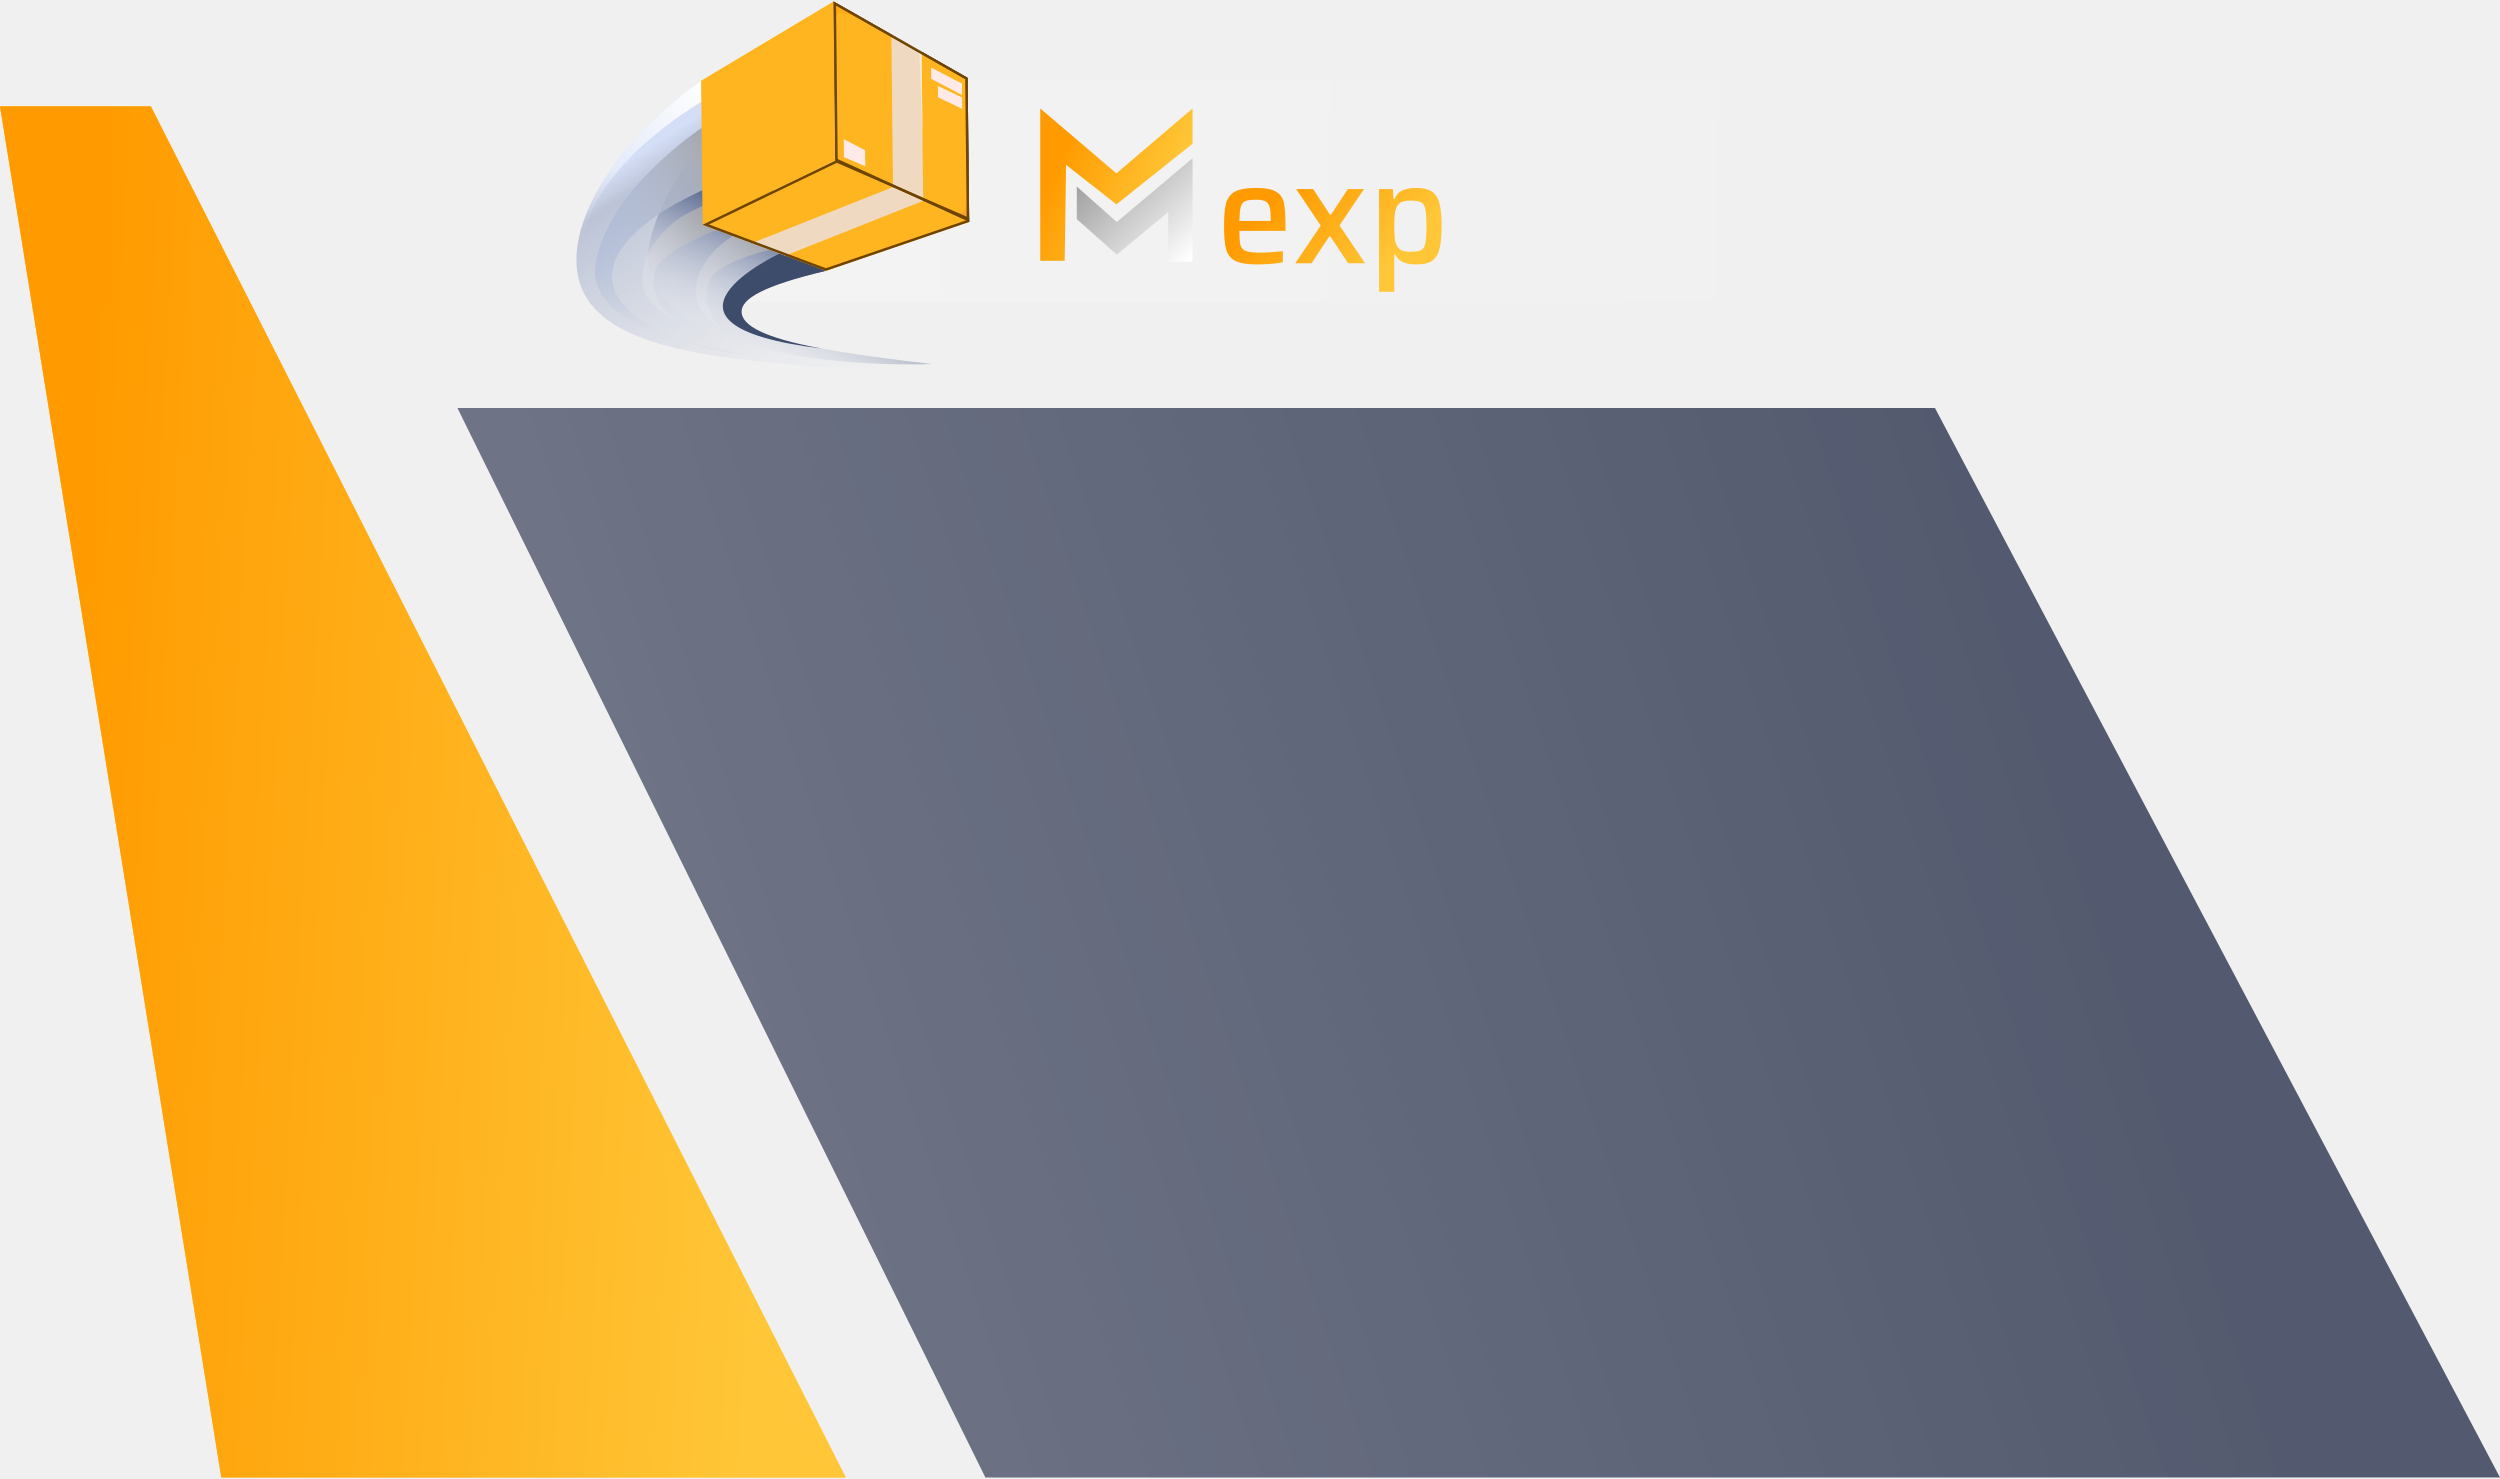
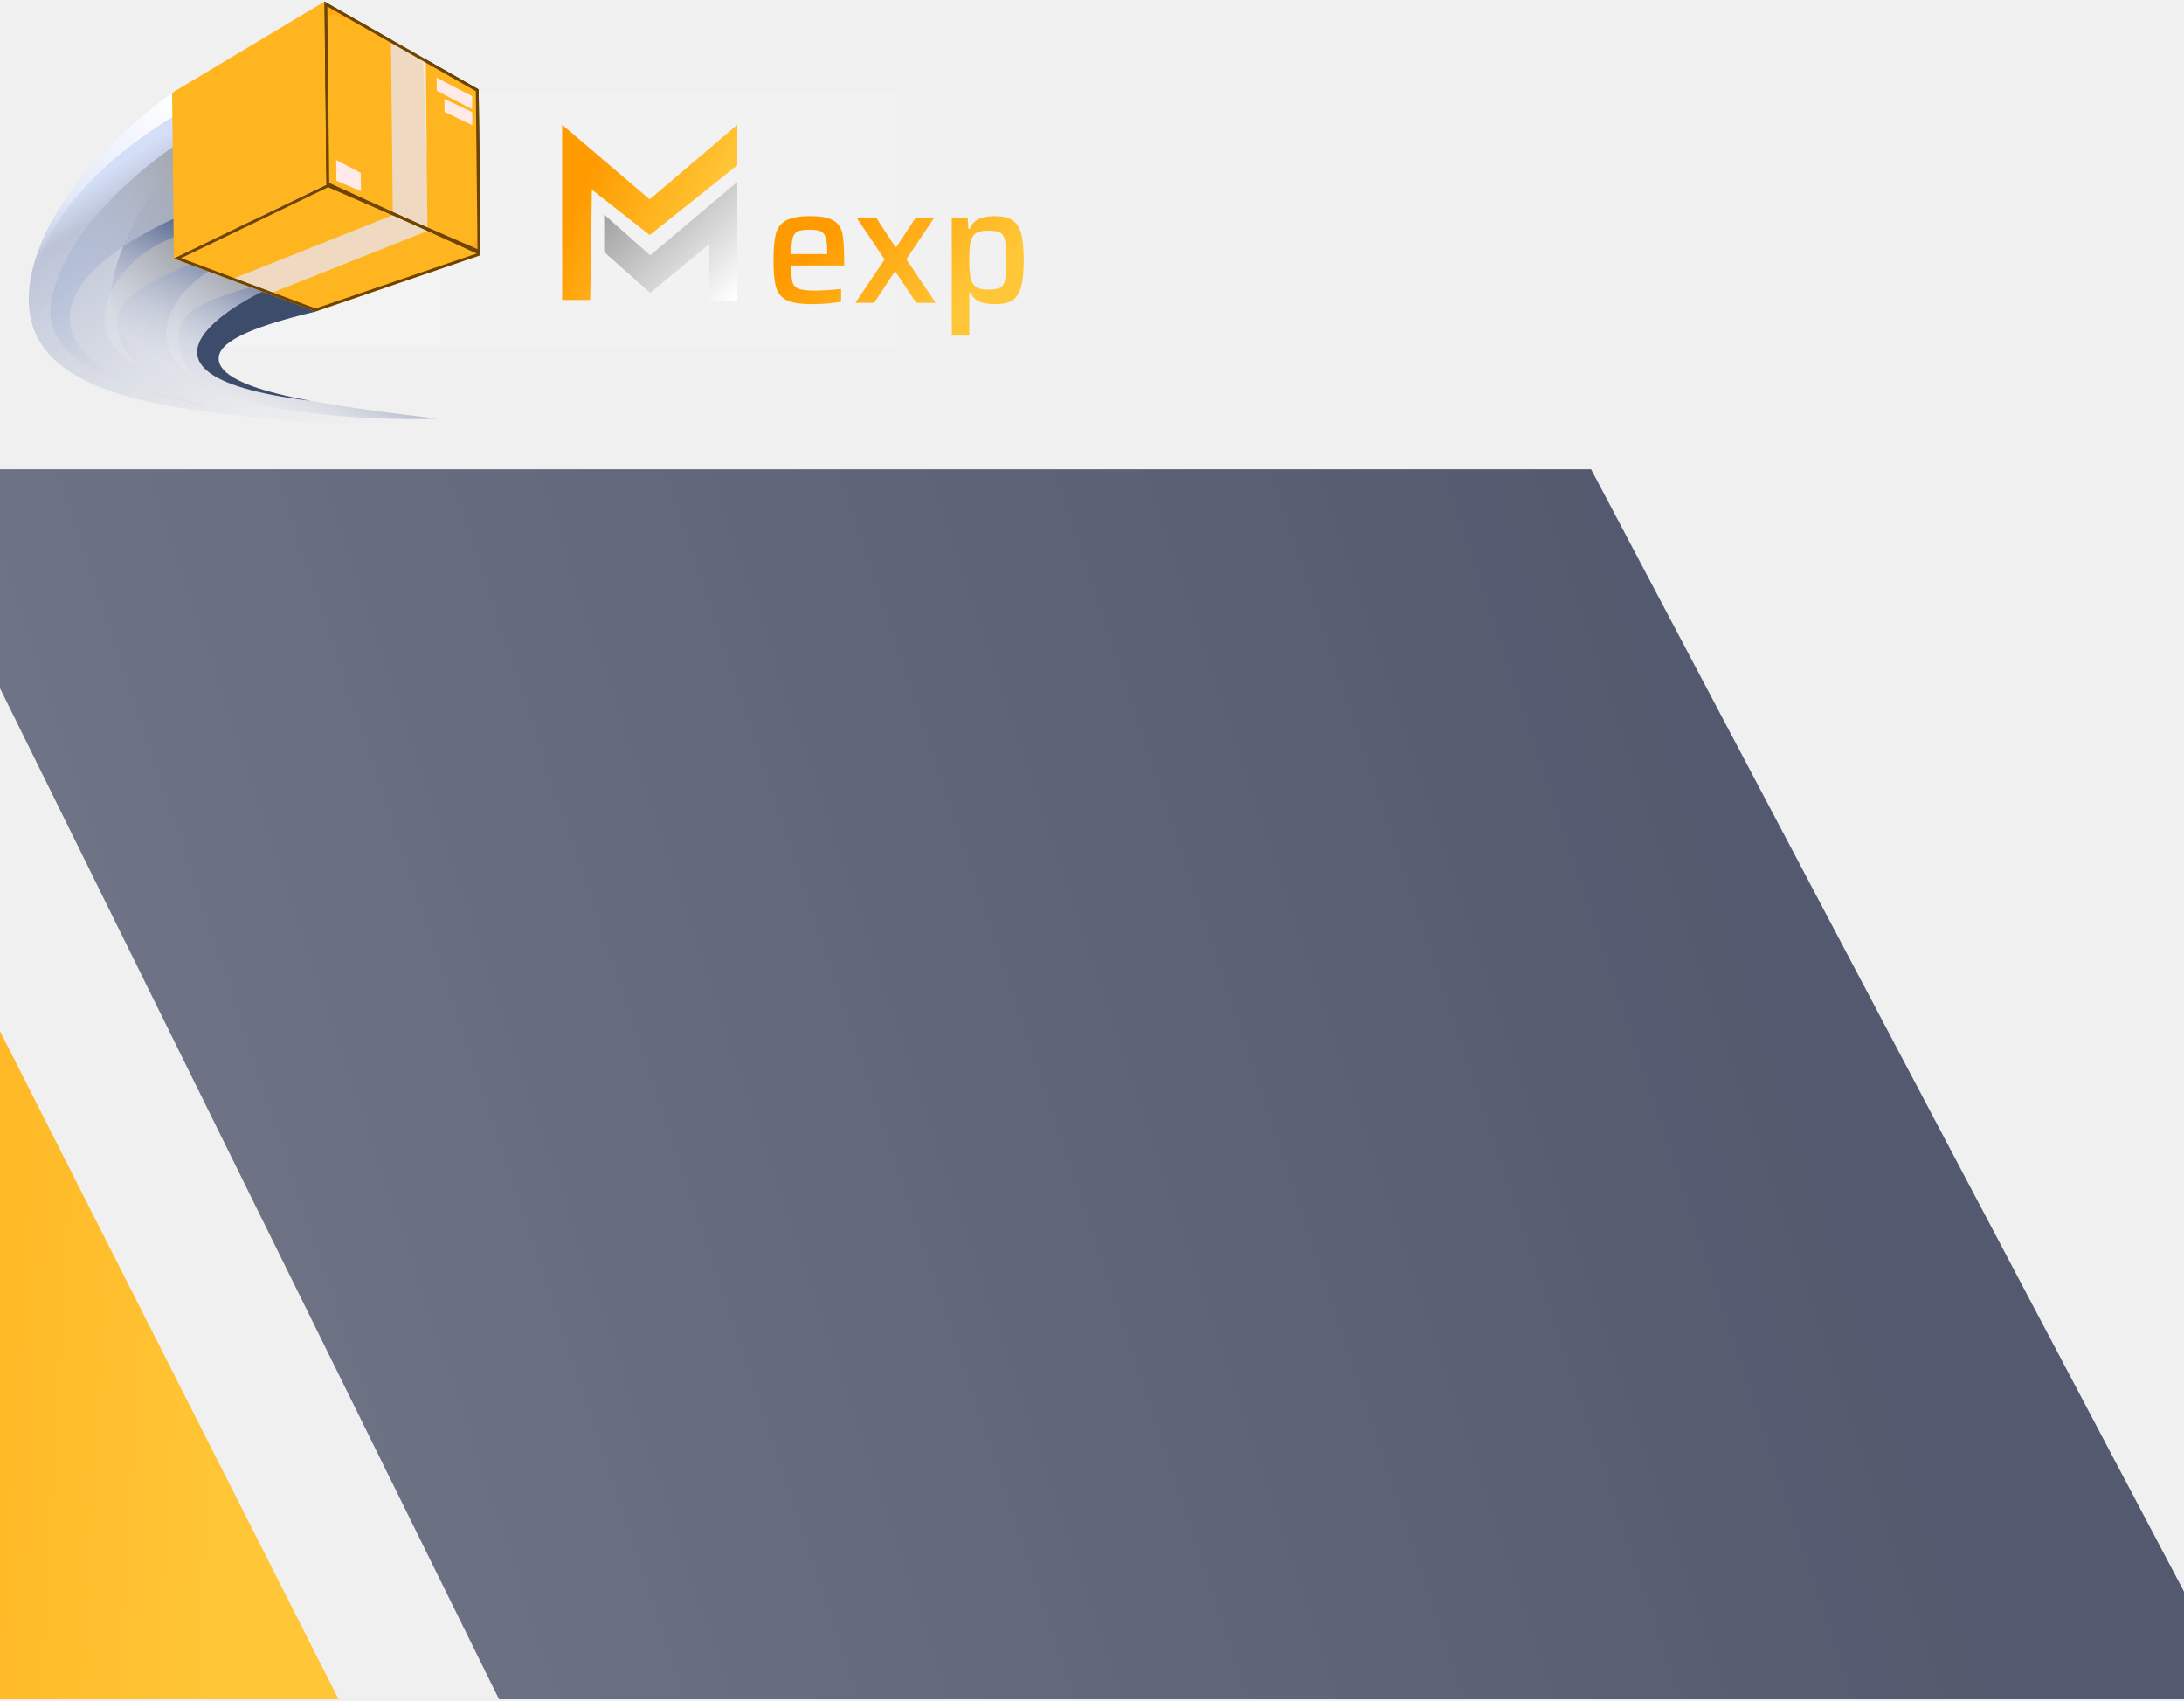
- <svg xmlns="http://www.w3.org/2000/svg" width="1011" height="598" viewBox="0 0 1011 598" fill="none">
-   <path d="M0 43H61L342 597.5H89.5L0 43Z" fill="#FFC130" />
-   <path d="M0 43H61L342 597.5H89.5L0 43Z" fill="url(#paint0_linear)" />
-   <path d="M284 32H727.087L775 122H286.495L285.247 120.333L284 115.468V32Z" fill="url(#paint1_linear)" fill-opacity="0.19" />
-   <path d="M451.474 70.107L420.674 43.87V105.47H430.553L431.134 66.684L451.474 82.655L482.274 58.129V43.87L451.474 70.107Z" fill="url(#paint2_linear)" />
-   <path d="M451.642 89.787L435.459 75.442V88.639L451.642 102.984L472.449 85.77V105.853H482.275V63.965L451.642 89.787Z" fill="url(#paint3_linear)" />
-   <path d="M519.858 93.353H501.215C501.215 96.098 501.363 98.039 501.658 99.177C501.997 100.314 502.737 101.098 503.878 101.529C505.062 101.961 507.028 102.176 509.775 102.176C512.058 102.176 515.06 101.98 518.78 101.588V106.059C517.597 106.333 516.032 106.549 514.088 106.706C512.143 106.863 510.262 106.941 508.444 106.941C504.428 106.941 501.468 106.471 499.566 105.529C497.706 104.549 496.48 103.02 495.888 100.941C495.296 98.863 495 95.725 495 91.529C495 87.412 495.275 84.314 495.824 82.235C496.374 80.118 497.558 78.549 499.376 77.529C501.193 76.51 504.047 76 507.936 76C511.699 76 514.405 76.51 516.053 77.529C517.745 78.51 518.801 80.02 519.224 82.059C519.647 84.059 519.858 87.196 519.858 91.471V93.353ZM507.81 80.765C505.78 80.765 504.322 80.98 503.434 81.412C502.589 81.843 502.018 82.627 501.722 83.765C501.426 84.902 501.257 86.765 501.215 89.353H513.897V89.059C513.897 86.549 513.728 84.725 513.39 83.588C513.052 82.451 512.46 81.706 511.615 81.353C510.811 80.961 509.543 80.765 507.81 80.765Z" fill="url(#paint4_linear)" />
-   <path d="M545.183 106.471L537.954 95.588H537.573L530.407 106.471H523.812L534.085 91.235L524.193 76.471H531.042L537.89 86.882H538.207L545.056 76.471H551.588L541.695 91.177L552.032 106.471H545.183Z" fill="url(#paint5_linear)" />
-   <path d="M557.698 76.471H563.278L563.532 80.471H563.976C564.694 78.745 565.815 77.569 567.337 76.941C568.859 76.314 570.655 76 572.727 76C575.39 76 577.441 76.451 578.878 77.353C580.358 78.255 581.415 79.804 582.049 82C582.683 84.196 583 87.333 583 91.412C583 95.49 582.683 98.647 582.049 100.882C581.457 103.078 580.442 104.647 579.005 105.588C577.568 106.49 575.538 106.941 572.917 106.941C570.719 106.941 568.901 106.647 567.464 106.059C566.068 105.431 564.99 104.392 564.229 102.941H563.849V118H557.698V76.471ZM570.317 101.824C572.346 101.824 573.784 101.608 574.629 101.176C575.517 100.745 576.109 99.843 576.405 98.471C576.701 97.059 576.849 94.725 576.849 91.471C576.849 88.216 576.701 85.902 576.405 84.529C576.109 83.118 575.517 82.196 574.629 81.765C573.784 81.333 572.346 81.118 570.317 81.118C568.711 81.118 567.442 81.353 566.512 81.823C565.625 82.294 564.99 83.078 564.61 84.177C564.272 85 564.06 85.961 563.976 87.059C563.891 88.157 563.849 89.627 563.849 91.471C563.849 94.765 564.06 97.078 564.483 98.412C564.906 99.627 565.561 100.51 566.449 101.059C567.379 101.569 568.668 101.824 570.317 101.824Z" fill="url(#paint6_linear)" />
-   <path d="M1011 597.5H398.5L185 165H782.5L1011 597.5Z" fill="#1B2440" fill-opacity="0.75" />
-   <path d="M1011 597.5H398.5L185 165H782.5L1011 597.5Z" fill="url(#paint7_linear)" fill-opacity="0.2" />
+ <svg xmlns="http://www.w3.org/2000/svg" width="768" height="598" viewBox="0 0 768 598" fill="none">
+   <path d="M61 32H504.087L552 122H63.495L62.248 120.333L61 115.468V32Z" fill="url(#paint0_linear)" fill-opacity="0.19" />
+   <path d="M-223 43H-162L119 597.5H-133.5L-223 43Z" fill="#FFC130" />
+   <path d="M-223 43H-162L119 597.5H-133.5L-223 43Z" fill="url(#paint1_linear)" />
+   <path d="M788 597.5H175.5L-38 165H559.5L788 597.5Z" fill="#1B2440" fill-opacity="0.75" />
+   <path d="M788 597.5H175.5L-38 165H559.5L788 597.5Z" fill="url(#paint2_linear)" fill-opacity="0.2" />
+   <path d="M296.858 93.353H278.215C278.215 96.098 278.363 98.039 278.658 99.177C278.997 100.314 279.737 101.098 280.878 101.529C282.062 101.961 284.028 102.176 286.775 102.176C289.058 102.176 292.06 101.98 295.78 101.588V106.059C294.597 106.333 293.032 106.549 291.088 106.706C289.143 106.863 287.262 106.941 285.444 106.941C281.428 106.941 278.468 106.471 276.566 105.529C274.706 104.549 273.48 103.02 272.888 100.941C272.296 98.863 272 95.725 272 91.529C272 87.412 272.275 84.314 272.824 82.235C273.374 80.118 274.558 78.549 276.376 77.529C278.193 76.51 281.047 76 284.936 76C288.699 76 291.405 76.51 293.053 77.529C294.745 78.51 295.801 80.02 296.224 82.059C296.647 84.059 296.858 87.196 296.858 91.471V93.353ZM284.81 80.765C282.78 80.765 281.322 80.98 280.434 81.412C279.589 81.843 279.018 82.627 278.722 83.765C278.426 84.902 278.257 86.765 278.215 89.353H290.897V89.059C290.897 86.549 290.728 84.725 290.39 83.588C290.052 82.451 289.46 81.706 288.615 81.353C287.811 80.961 286.543 80.765 284.81 80.765Z" fill="url(#paint3_linear)" />
+   <path d="M322.183 106.471L314.954 95.588H314.573L307.407 106.471H300.812L311.085 91.235L301.193 76.471H308.042L314.89 86.882H315.207L322.056 76.471H328.588L318.695 91.177L329.032 106.471H322.183Z" fill="url(#paint4_linear)" />
+   <path d="M334.698 76.471H340.278L340.532 80.471H340.976C341.694 78.745 342.815 77.569 344.337 76.941C345.859 76.314 347.655 76 349.727 76C352.39 76 354.441 76.451 355.878 77.353C357.358 78.255 358.415 79.804 359.049 82C359.683 84.196 360 87.333 360 91.412C360 95.49 359.683 98.647 359.049 100.882C358.457 103.078 357.442 104.647 356.005 105.588C354.568 106.49 352.538 106.941 349.917 106.941C347.719 106.941 345.901 106.647 344.464 106.059C343.068 105.431 341.99 104.392 341.229 102.941H340.849V118H334.698V76.471ZM347.317 101.824C349.346 101.824 350.784 101.608 351.629 101.176C352.517 100.745 353.109 99.843 353.405 98.471C353.701 97.059 353.849 94.725 353.849 91.471C353.849 88.216 353.701 85.902 353.405 84.529C353.109 83.118 352.517 82.196 351.629 81.765C350.784 81.333 349.346 81.118 347.317 81.118C345.711 81.118 344.442 81.353 343.512 81.823C342.625 82.294 341.99 83.078 341.61 84.177C341.272 85 341.06 85.961 340.976 87.059C340.891 88.157 340.849 89.627 340.849 91.471C340.849 94.765 341.06 97.078 341.483 98.412C341.906 99.627 342.561 100.51 343.449 101.059C344.379 101.569 345.668 101.824 347.317 101.824Z" fill="url(#paint5_linear)" />
  <g clip-path="url(#clip0)">
-     <path d="M333.965 109.533C308.485 115.636 295.826 121.348 295.987 126.668C296.217 134.336 323.201 141.192 376.941 147.235C359.439 149.181 341.789 149.37 324.25 147.802C288.71 144.588 245.129 140.684 235.228 116.606C226.307 94.833 246.062 59.224 283.512 32.667L333.965 109.533Z" fill="url(#paint8_linear)" fill-opacity="0.39" />
-     <path d="M264.348 114.746C256.044 100.115 270.862 72.83 291.773 45.235L333.951 109.504C308.471 115.607 295.811 121.319 295.973 126.639C296.202 134.307 323.187 141.163 376.926 147.206C376.926 147.206 285.318 151.621 264.348 114.746Z" fill="url(#paint9_linear)" />
-     <path d="M235.235 116.606C226.313 94.833 246.069 59.225 283.519 32.667L287.551 38.816C272.378 47.608 238.973 70.145 234.799 99.869C233.225 111.104 236.802 119.983 242.653 126.982C239.436 124.134 236.9 120.586 235.235 116.606Z" fill="url(#paint10_linear)" />
-     <path d="M332.116 140.921C253.766 131.307 315.283 102.527 315.283 102.527L329.694 102.998L333.972 109.525C308.492 115.629 299.736 120.871 299.897 126.191C300.047 131.315 308.185 136.537 332.116 140.921Z" fill="url(#paint11_linear)" />
-     <path d="M283.725 51.829C283.725 51.829 245.937 76.686 240.952 106.504C235.967 136.323 300.966 143.297 300.966 143.297C299.49 143.119 245.562 135.263 247.567 110.46C249.573 85.657 305.984 68.331 305.984 68.331L283.725 51.829Z" fill="url(#paint12_linear)" />
-     <path d="M283.725 51.829C283.725 51.829 245.937 76.686 240.952 106.504C235.967 136.323 300.966 143.297 300.966 143.297C299.49 143.119 245.562 135.263 247.567 110.46C249.573 85.657 305.984 68.331 305.984 68.331L283.725 51.829Z" fill="url(#paint13_linear)" />
-     <path d="M296.059 79.664C295.24 80.313 271.55 83.171 262.195 102.587C252.84 122.003 272.383 128.834 272.383 128.834C271.009 128.252 262.321 120.269 264.74 110.103C267.159 99.938 297.49 90.22 297.49 90.22L296.059 79.664Z" fill="url(#paint14_linear)" />
-     <path d="M322.341 88.004C321.435 88.532 297.579 87.882 285.501 105.717C273.423 123.552 291.807 133.185 291.807 133.185C290.531 132.408 283.061 123.211 286.945 113.533C290.829 103.855 322.256 98.656 322.256 98.656L322.341 88.004Z" fill="url(#paint15_linear)" />
-     <path d="M337.183 0.752L337.873 64.899L391.845 89.574L391.221 31.531L337.183 0.752Z" fill="#FFB520" stroke="black" stroke-width="0.2" />
-     <path d="M337.773 64.963L284.144 90.889L283.518 32.632L337.081 0.579L337.773 64.963Z" fill="#FFB520" />
-     <path d="M284.145 90.888L333.966 109.532L391.947 89.729L337.774 64.962L284.145 90.888Z" fill="#FFB520" />
-     <path d="M373.319 81.215L361.132 75.643L360.468 13.898L372.67 20.85L373.319 81.215Z" fill="#EFDAC1" />
-     <path d="M361.132 75.642L304.051 98.333L317.521 103.381L373.319 81.214L361.132 75.642Z" fill="#EFDAC1" />
-     <path d="M388.981 33.814L376.535 27.31L376.584 31.905L389.031 38.408L388.981 33.814Z" fill="#FFEAE7" />
-     <path d="M389.042 39.422L379.279 34.773L379.328 39.368L389.091 44.017L389.042 39.422Z" fill="#FFEAE7" />
-     <path d="M349.856 60.769L349.925 67.241L341.297 63.536L341.219 56.267L349.856 60.769Z" fill="#FFEAE7" />
-     <path d="M304.582 98.126L308.483 99.997L304.05 98.333L304.582 98.126Z" fill="#C49D72" />
-     <path d="M337.082 0.578L355.589 11.116C355.589 11.116 340.659 4.085 339.147 5.223C337.502 6.507 337.25 13.557 337.241 17.412L337.082 0.578Z" fill="#FF9B00" fill-opacity="0.4" />
-     <path d="M387.578 33.115L389.01 33.819L389.038 36.451C388.623 35.309 388.135 34.195 387.578 33.115V33.115Z" fill="white" fill-opacity="0.38" />
-     <path d="M376.246 82.549C376.246 82.549 387.922 86.99 389.54 85.829C391.159 84.668 391.805 76.528 391.805 76.528L391.947 89.729L376.246 82.549Z" fill="#F99837" fill-opacity="0.67" />
-     <path d="M344.052 64.723L341.297 63.537L341.263 60.302C342.059 61.857 342.992 63.337 344.052 64.723V64.723Z" fill="#FFEAE7" fill-opacity="0.35" />
-     <path d="M373.056 54.746C373.056 54.746 371.858 24.138 371.84 22.398C371.821 20.658 367.576 17.928 367.576 17.928L372.692 20.85L373.056 54.746Z" fill="#FFE9CF" />
-     <path d="M337.591 1.445L338.27 64.64L391.438 88.948L390.824 31.765L337.591 1.445Z" stroke="#6F4300" />
-     <path d="M338.366 65.285L285.417 90.83L333.974 109.002L392.715 88.955L338.366 65.285Z" stroke="#6F4300" />
+     <path d="M110.966 109.533C85.485 115.636 72.826 121.348 72.988 126.668C73.217 134.336 100.202 141.192 153.941 147.235C136.44 149.181 118.79 149.37 101.251 147.802C65.71 144.588 22.13 140.684 12.229 116.606C3.307 94.833 23.063 59.224 60.513 32.667L110.966 109.533Z" fill="url(#paint6_linear)" fill-opacity="0.39" />
+     <path d="M41.348 114.746C33.044 100.115 47.862 72.83 68.772 45.235L110.95 109.503C85.47 115.607 72.811 121.319 72.972 126.639C73.202 134.307 100.186 141.163 153.926 147.206C153.926 147.206 62.317 151.621 41.348 114.746Z" fill="url(#paint7_linear)" />
+     <path d="M12.235 116.606C3.313 94.833 23.069 59.224 60.518 32.667L64.551 38.816C49.378 47.608 15.972 70.145 11.798 99.869C10.224 111.104 13.802 119.983 19.652 126.982C16.435 124.134 13.899 120.586 12.235 116.606Z" fill="url(#paint8_linear)" />
+     <path d="M109.117 140.921C30.767 131.307 92.283 102.527 92.283 102.527L106.694 102.998L110.973 109.525C85.493 115.629 76.736 120.871 76.898 126.191C77.048 131.315 85.186 136.537 109.117 140.921Z" fill="url(#paint9_linear)" />
+     <path d="M60.725 51.829C60.725 51.829 22.937 76.686 17.952 106.504C12.967 136.323 77.966 143.297 77.966 143.297C76.49 143.119 22.562 135.263 24.567 110.46C26.573 85.657 82.984 68.331 82.984 68.331L60.725 51.829Z" fill="url(#paint10_linear)" />
+     <path d="M60.725 51.829C60.725 51.829 22.937 76.686 17.952 106.504C12.967 136.323 77.966 143.297 77.966 143.297C76.49 143.119 22.562 135.263 24.567 110.46C26.573 85.657 82.984 68.331 82.984 68.331L60.725 51.829Z" fill="url(#paint11_linear)" />
+     <path d="M73.059 79.664C72.24 80.313 48.55 83.171 39.195 102.587C29.84 122.003 49.382 128.834 49.382 128.834C48.009 128.252 39.321 120.269 41.739 110.103C44.158 99.938 74.49 90.22 74.49 90.22L73.059 79.664Z" fill="url(#paint12_linear)" />
+     <path d="M99.341 88.004C98.435 88.532 74.579 87.882 62.501 105.717C50.423 123.552 68.807 133.185 68.807 133.185C67.531 132.408 60.062 123.211 63.945 113.533C67.829 103.855 99.256 98.656 99.256 98.656L99.341 88.004Z" fill="url(#paint13_linear)" />
+     <path d="M114.183 0.752L114.873 64.899L168.845 89.574L168.221 31.531L114.183 0.752Z" fill="#FFB520" stroke="black" stroke-width="0.2" />
+     <path d="M114.773 64.963L61.145 90.889L60.519 32.632L114.081 0.579L114.773 64.963Z" fill="#FFB520" />
+     <path d="M61.145 90.888L110.965 109.532L168.946 89.729L114.773 64.962L61.145 90.888Z" fill="#FFB520" />
+     <path d="M150.319 81.215L138.131 75.643L137.468 13.898L149.67 20.85L150.319 81.215Z" fill="#EFDAC1" />
+     <path d="M138.132 75.642L81.05 98.333L94.521 103.381L150.319 81.214L138.132 75.642Z" fill="#EFDAC1" />
+     <path d="M165.981 33.814L153.535 27.31L153.584 31.905L166.031 38.408L165.981 33.814Z" fill="#FFEAE7" />
+     <path d="M166.042 39.422L156.279 34.773L156.328 39.368L166.092 44.017L166.042 39.422Z" fill="#FFEAE7" />
+     <path d="M126.855 60.769L126.925 67.241L118.297 63.536L118.219 56.267L126.855 60.769Z" fill="#FFEAE7" />
+     <path d="M81.582 98.126L85.483 99.997L81.05 98.333L81.582 98.126Z" fill="#C49D72" />
+     <path d="M114.082 0.578L132.589 11.116C132.589 11.116 117.659 4.085 116.147 5.223C114.502 6.507 114.25 13.557 114.241 17.412L114.082 0.578Z" fill="#FF9B00" fill-opacity="0.4" />
+     <path d="M164.579 33.115L166.011 33.819L166.039 36.451C165.623 35.309 165.136 34.195 164.579 33.115Z" fill="white" fill-opacity="0.38" />
+     <path d="M153.246 82.549C153.246 82.549 164.922 86.99 166.54 85.829C168.159 84.668 168.805 76.528 168.805 76.528L168.947 89.729L153.246 82.549Z" fill="#F99837" fill-opacity="0.67" />
+     <path d="M121.052 64.723L118.297 63.537L118.263 60.302C119.059 61.857 119.992 63.337 121.052 64.723Z" fill="#FFEAE7" fill-opacity="0.35" />
+     <path d="M150.055 54.746C150.055 54.746 148.858 24.138 148.839 22.398C148.82 20.658 144.575 17.928 144.575 17.928L149.691 20.85L150.055 54.746Z" fill="#FFE9CF" />
+     <path d="M114.591 1.445L115.27 64.64L168.438 88.948L167.824 31.765L114.591 1.445Z" stroke="#6F4300" />
+     <path d="M115.366 65.285L62.416 90.83L110.974 109.002L169.715 88.955L115.366 65.285Z" stroke="#6F4300" />
  </g>
+   <path d="M228.474 70.107L197.674 43.87V105.47H207.553L208.134 66.684L228.474 82.655L259.274 58.129V43.87L228.474 70.107Z" fill="url(#paint14_linear)" />
+   <path d="M228.642 89.787L212.459 75.442V88.639L228.642 102.984L249.449 85.77V105.853H259.275V63.965L228.642 89.787Z" fill="url(#paint15_linear)" />
  <defs>
-     <linearGradient id="paint0_linear" x1="342" y1="-3.496" x2="46.241" y2="-20.269" gradientUnits="userSpaceOnUse">
+     <linearGradient id="paint0_linear" x1="101.643" y1="82.626" x2="549.938" y2="89.914" gradientUnits="userSpaceOnUse">
+       <stop stop-color="white" />
+       <stop offset="1" stop-color="white" stop-opacity="0" />
+     </linearGradient>
+     <linearGradient id="paint1_linear" x1="119" y1="-3.496" x2="-176.759" y2="-20.269" gradientUnits="userSpaceOnUse">
      <stop stop-color="#FFC738" />
      <stop offset="1" stop-color="#FF9B00" />
    </linearGradient>
-     <linearGradient id="paint1_linear" x1="324.643" y1="82.626" x2="772.938" y2="89.914" gradientUnits="userSpaceOnUse">
+     <linearGradient id="paint2_linear" x1="-69" y1="375" x2="560" y2="165" gradientUnits="userSpaceOnUse">
      <stop stop-color="white" />
-       <stop offset="1" stop-color="white" stop-opacity="0" />
+       <stop offset="1" stop-color="white" stop-opacity="0.1" />
    </linearGradient>
-     <linearGradient id="paint2_linear" x1="441.207" y1="37.514" x2="482.671" y2="56.731" gradientUnits="userSpaceOnUse">
+     <linearGradient id="paint3_linear" x1="301.333" y1="71.667" x2="338.369" y2="107.63" gradientUnits="userSpaceOnUse">
      <stop stop-color="#FF9B00" />
      <stop offset="1" stop-color="#FFC738" />
    </linearGradient>
-     <linearGradient id="paint3_linear" x1="435.459" y1="68.62" x2="476.024" y2="109.947" gradientUnits="userSpaceOnUse">
-       <stop stop-color="#989898" />
-       <stop offset="1" stop-color="white" />
-     </linearGradient>
-     <linearGradient id="paint4_linear" x1="524.333" y1="71.667" x2="561.369" y2="107.63" gradientUnits="userSpaceOnUse">
+     <linearGradient id="paint4_linear" x1="301.333" y1="71.667" x2="338.369" y2="107.63" gradientUnits="userSpaceOnUse">
      <stop stop-color="#FF9B00" />
      <stop offset="1" stop-color="#FFC738" />
    </linearGradient>
-     <linearGradient id="paint5_linear" x1="524.333" y1="71.667" x2="561.369" y2="107.63" gradientUnits="userSpaceOnUse">
+     <linearGradient id="paint5_linear" x1="301.333" y1="71.667" x2="338.369" y2="107.63" gradientUnits="userSpaceOnUse">
      <stop stop-color="#FF9B00" />
      <stop offset="1" stop-color="#FFC738" />
    </linearGradient>
-     <linearGradient id="paint6_linear" x1="524.333" y1="71.667" x2="561.369" y2="107.63" gradientUnits="userSpaceOnUse">
-       <stop stop-color="#FF9B00" />
-       <stop offset="1" stop-color="#FFC738" />
-     </linearGradient>
-     <linearGradient id="paint7_linear" x1="154" y1="375" x2="783" y2="165" gradientUnits="userSpaceOnUse">
-       <stop stop-color="white" />
-       <stop offset="1" stop-color="white" stop-opacity="0.1" />
-     </linearGradient>
-     <linearGradient id="paint8_linear" x1="304.013" y1="32.447" x2="383.31" y2="153.747" gradientUnits="userSpaceOnUse">
+     <linearGradient id="paint6_linear" x1="81.014" y1="32.447" x2="160.31" y2="153.747" gradientUnits="userSpaceOnUse">
      <stop stop-color="#A7C1FF" />
      <stop offset="0" stop-color="#A7C1FF" />
      <stop offset="0.078" stop-color="#6075A9" stop-opacity="0.922" />
      <stop offset="1" stop-color="white" stop-opacity="0.2" />
    </linearGradient>
-     <linearGradient id="paint9_linear" x1="332.283" y1="98.77" x2="304.3" y2="151.939" gradientUnits="userSpaceOnUse">
+     <linearGradient id="paint7_linear" x1="109.283" y1="98.77" x2="81.3" y2="151.938" gradientUnits="userSpaceOnUse">
      <stop stop-color="#4E5F89" />
      <stop offset="1" stop-color="white" stop-opacity="0" />
    </linearGradient>
-     <linearGradient id="paint10_linear" x1="292.819" y1="39.313" x2="241.851" y2="99.832" gradientUnits="userSpaceOnUse">
+     <linearGradient id="paint8_linear" x1="69.819" y1="39.313" x2="18.851" y2="99.832" gradientUnits="userSpaceOnUse">
      <stop stop-color="white" />
      <stop offset="1" stop-color="white" stop-opacity="0" />
    </linearGradient>
-     <linearGradient id="paint11_linear" x1="-3296.68" y1="6341.41" x2="-4637.78" y2="7459.58" gradientUnits="userSpaceOnUse">
+     <linearGradient id="paint9_linear" x1="-3519.68" y1="6341.41" x2="-4860.78" y2="7459.58" gradientUnits="userSpaceOnUse">
      <stop stop-color="#3E4C6B" />
      <stop offset="1" stop-color="white" stop-opacity="0" />
    </linearGradient>
-     <linearGradient id="paint12_linear" x1="280.811" y1="61.138" x2="274.953" y2="143.577" gradientUnits="userSpaceOnUse">
+     <linearGradient id="paint10_linear" x1="57.811" y1="61.138" x2="51.953" y2="143.577" gradientUnits="userSpaceOnUse">
      <stop stop-color="#91A8DA" />
      <stop offset="0.932" stop-color="#738BC0" stop-opacity="0" />
    </linearGradient>
-     <linearGradient id="paint13_linear" x1="307.982" y1="61.752" x2="226.279" y2="118.145" gradientUnits="userSpaceOnUse">
+     <linearGradient id="paint11_linear" x1="84.982" y1="61.752" x2="3.279" y2="118.145" gradientUnits="userSpaceOnUse">
      <stop stop-color="#989898" />
      <stop offset="1" stop-color="white" stop-opacity="0" />
    </linearGradient>
-     <linearGradient id="paint14_linear" x1="297.435" y1="85.084" x2="253.063" y2="117.286" gradientUnits="userSpaceOnUse">
+     <linearGradient id="paint12_linear" x1="74.434" y1="85.084" x2="30.062" y2="117.286" gradientUnits="userSpaceOnUse">
      <stop stop-color="#989898" />
      <stop offset="0.995" stop-color="white" stop-opacity="0.08" />
    </linearGradient>
-     <linearGradient id="paint15_linear" x1="322.394" y1="92.987" x2="278.52" y2="127.177" gradientUnits="userSpaceOnUse">
+     <linearGradient id="paint13_linear" x1="99.394" y1="92.987" x2="55.52" y2="127.177" gradientUnits="userSpaceOnUse">
      <stop stop-color="#989898" />
      <stop offset="1" stop-color="white" stop-opacity="0.11" />
    </linearGradient>
+     <linearGradient id="paint14_linear" x1="218.207" y1="37.514" x2="259.671" y2="56.731" gradientUnits="userSpaceOnUse">
+       <stop stop-color="#FF9B00" />
+       <stop offset="1" stop-color="#FFC738" />
+     </linearGradient>
+     <linearGradient id="paint15_linear" x1="212.459" y1="68.62" x2="253.024" y2="109.947" gradientUnits="userSpaceOnUse">
+       <stop stop-color="#989898" />
+       <stop offset="1" stop-color="white" />
+     </linearGradient>
    <clipPath id="clip0">
-       <rect width="158.992" height="148.392" fill="white" transform="matrix(-0.999942 0.0107455 0.0107455 0.999942 390.982 0)" />
+       <rect width="158.992" height="148.392" fill="white" transform="matrix(-0.999942 0.0107455 0.0107455 0.999942 167.982 0)" />
    </clipPath>
  </defs>
</svg>
